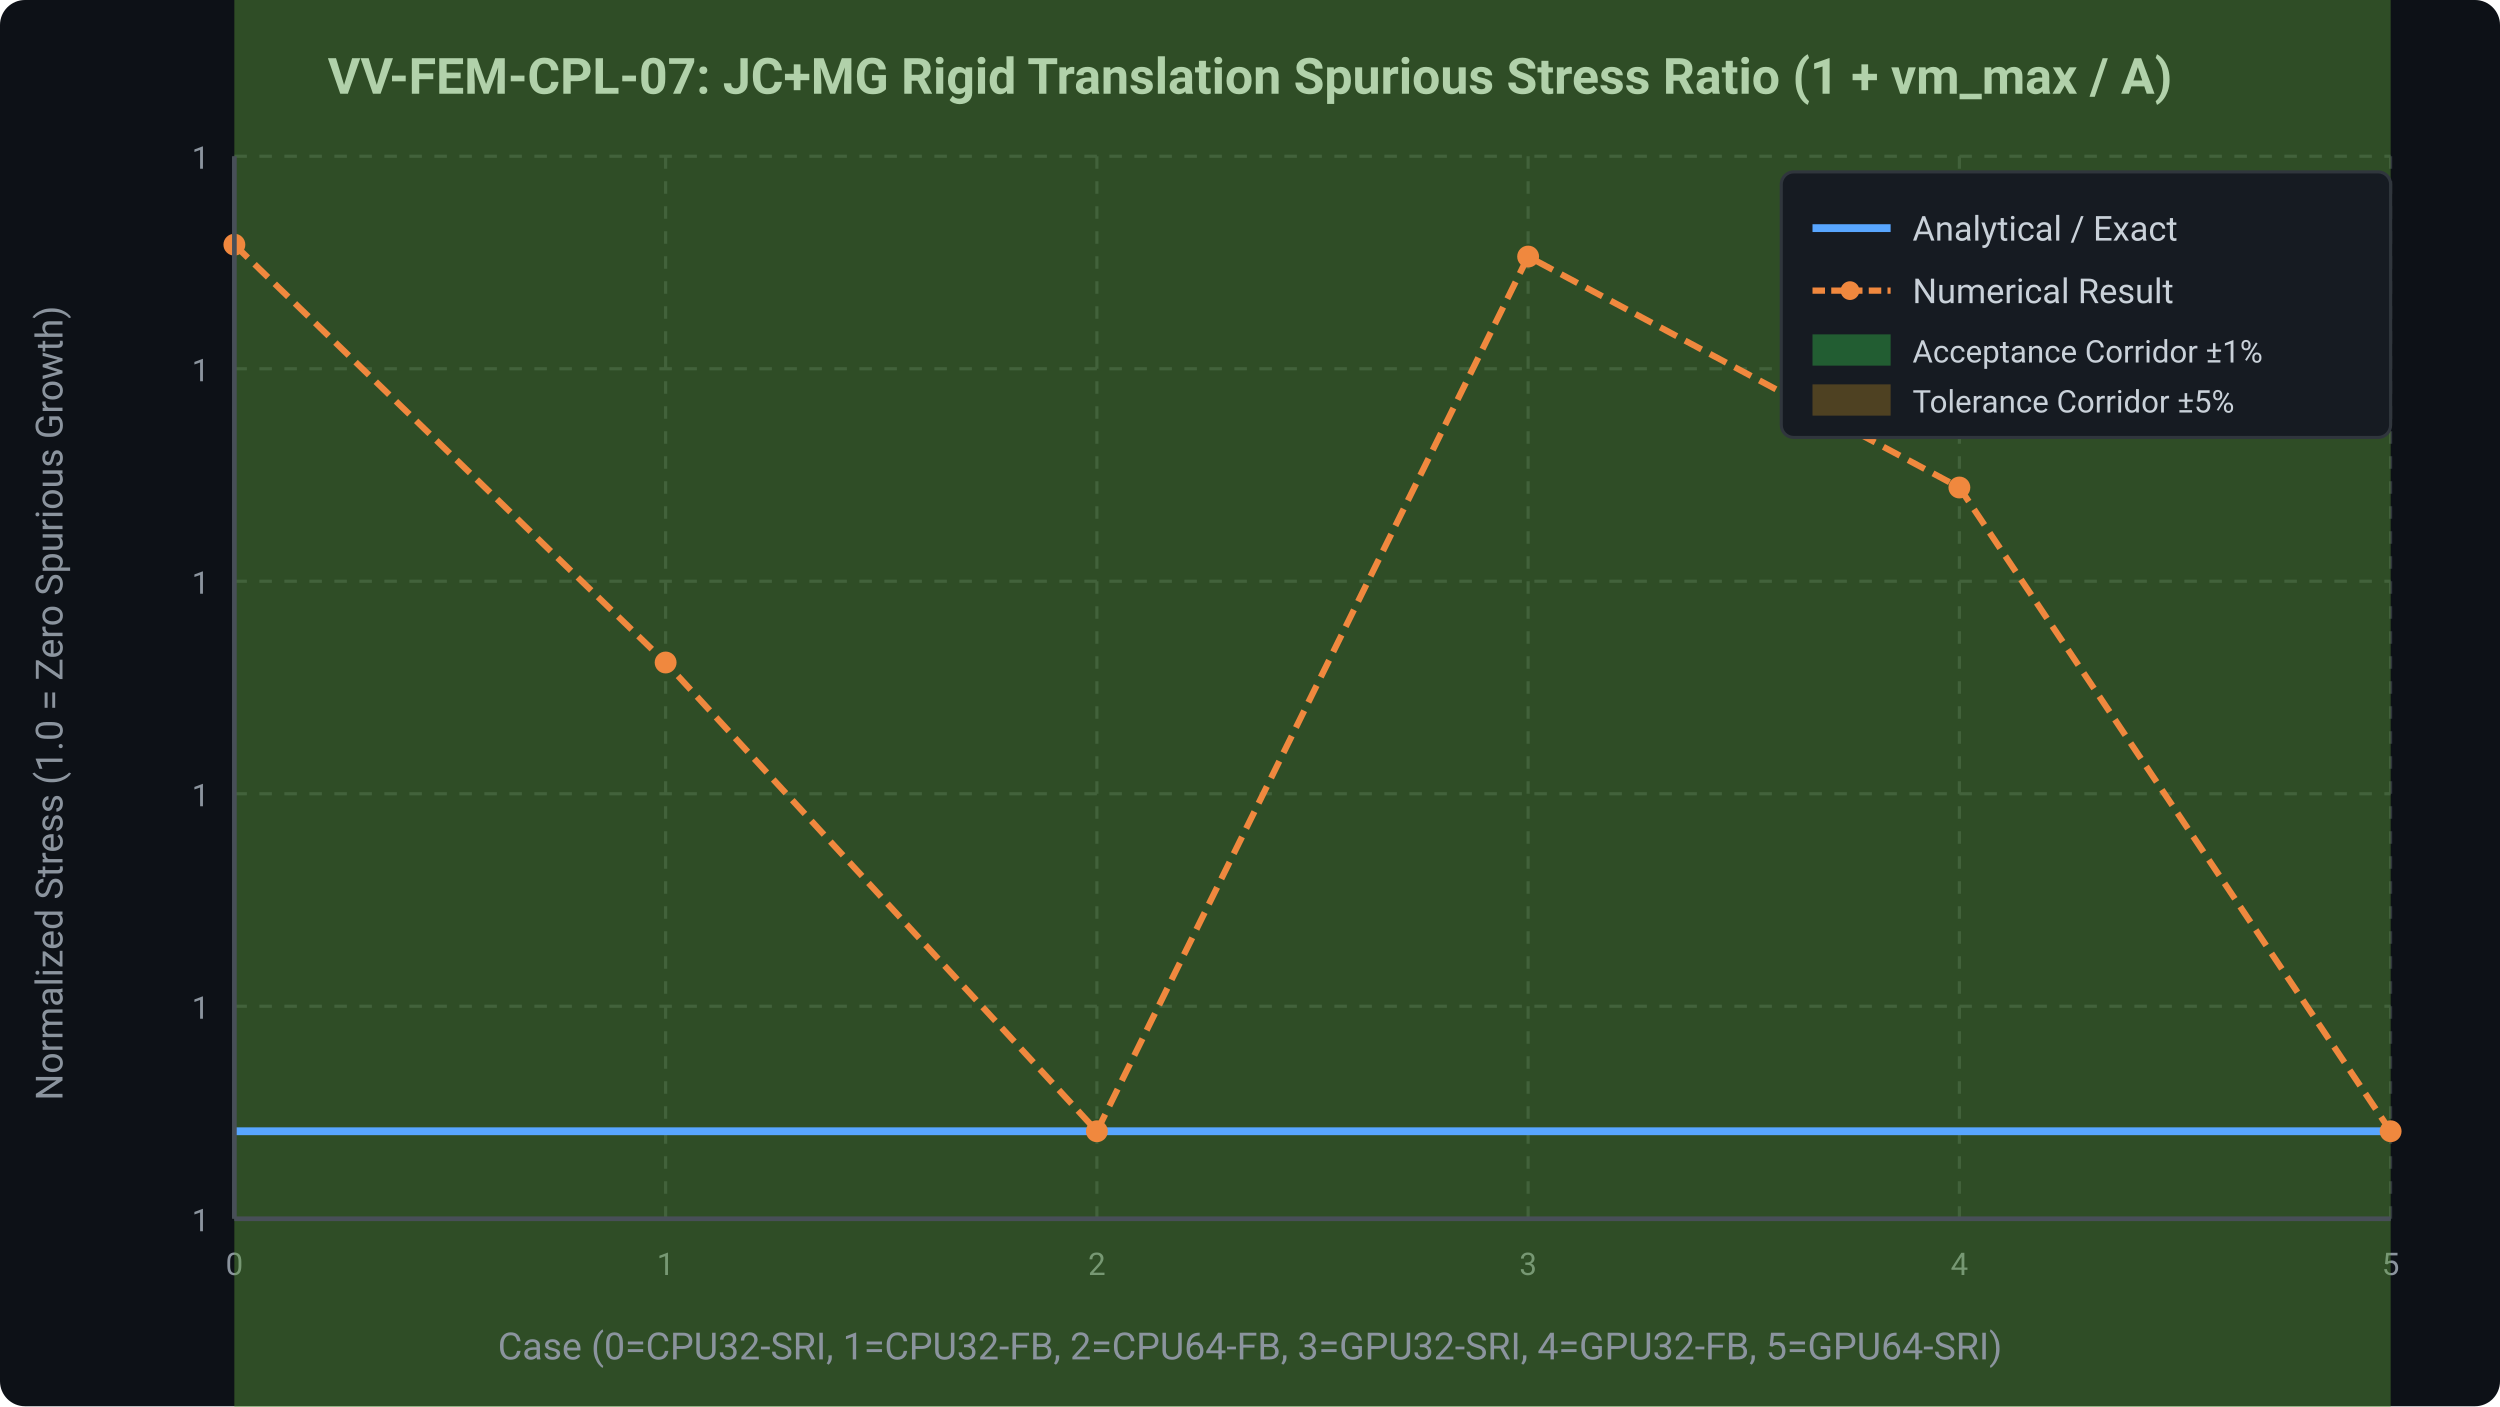
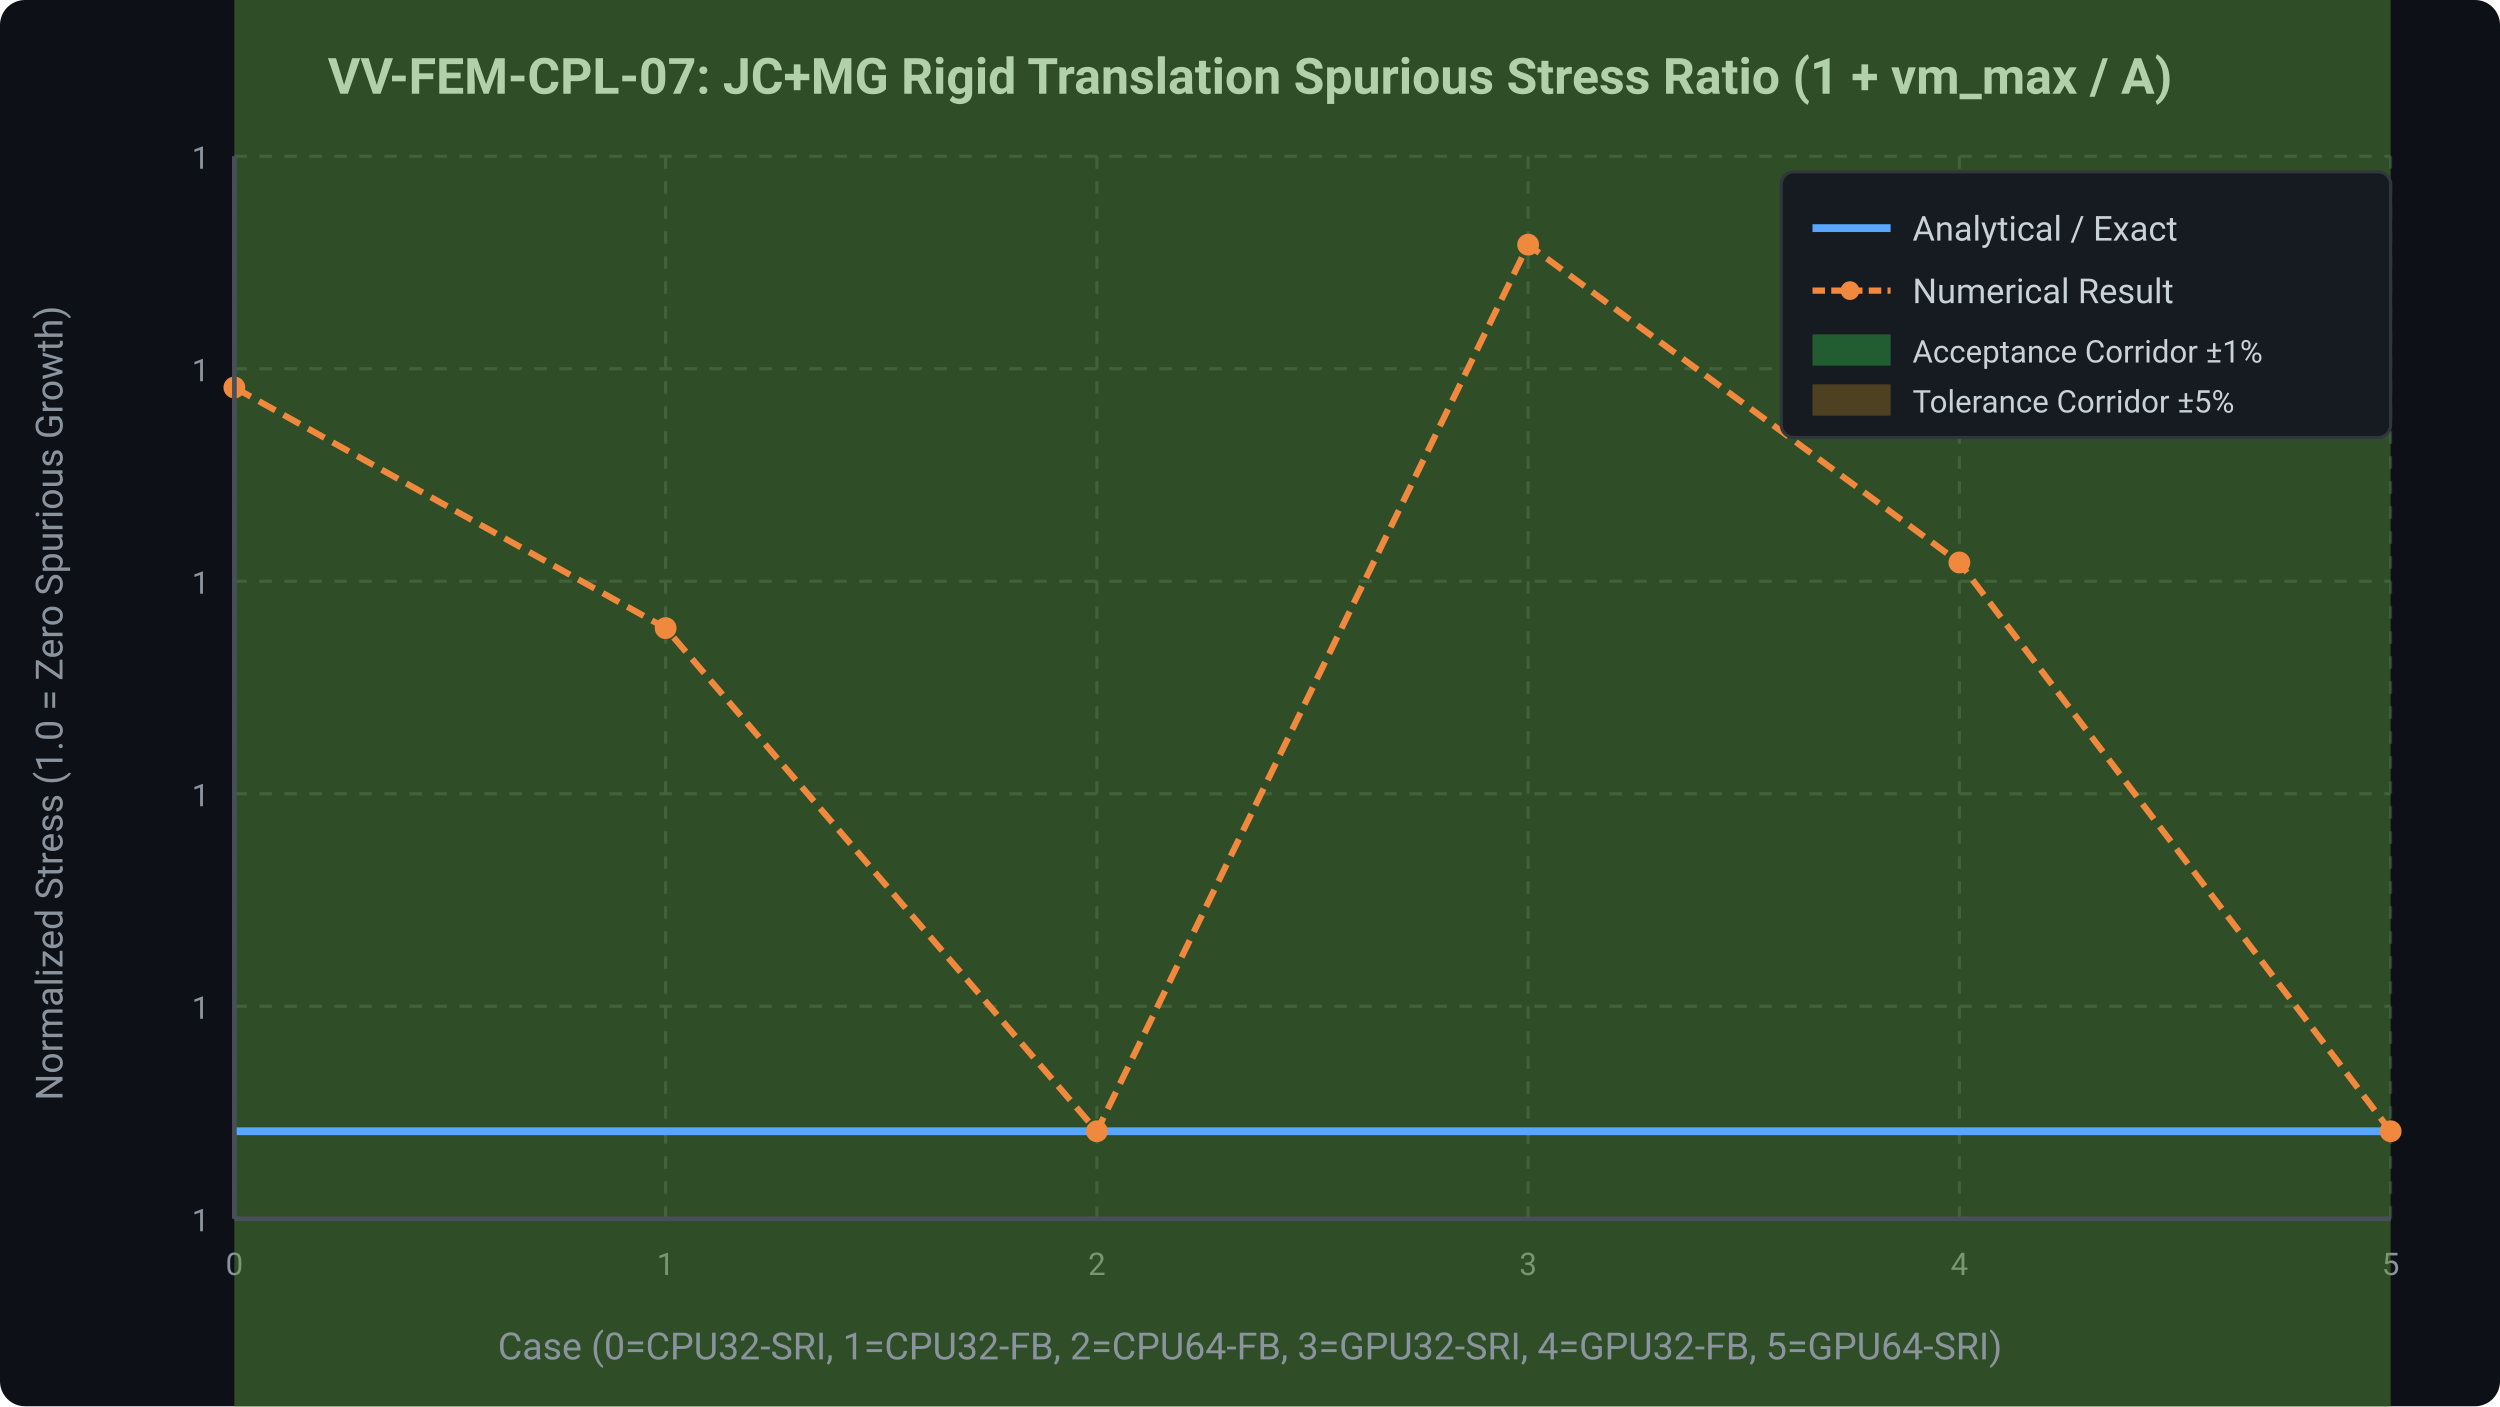
<svg xmlns="http://www.w3.org/2000/svg" viewBox="0 0 800 450" width="800" height="450">
  <style>
    text { font-family: -apple-system, BlinkMacSystemFont, 'Segoe UI', Roboto, Helvetica, Arial, sans-serif; fill: #c9d1d9; }
    .title { font-size: 16px; font-weight: 600; fill: #f0f6fc; }
    .axis-label { font-size: 12px; fill: #8b949e; }
    .tick { font-size: 10px; fill: #8b949e; }
    .grid { stroke: #30363d; stroke-width: 1; stroke-dasharray: 4,4; }
    .axis-line { stroke: #484f58; stroke-width: 1.5; }
    .exact-curve { fill: none; stroke: #58a6ff; stroke-width: 2.5; }
    .num-curve { fill: none; stroke: #f0883e; stroke-width: 2.0; stroke-dasharray: 6,3; }
    .corridor-yellow { fill: rgba(210, 153, 34, 0.18); }
    .corridor-green { fill: rgba(46, 160, 67, 0.30); }
  </style>
  <rect width="800" height="450" fill="#0d1117" rx="8" />
  <text x="400" y="30" text-anchor="middle" class="title">VV-FEM-CPL-07: JC+MG Rigid Translation Spurious Stress Ratio (1 + vm_max / A)</text>
  <line x1="75" y1="390" x2="765" y2="390" class="grid" />
  <text x="67" y="394" text-anchor="end" class="tick">1</text>
  <line x1="75" y1="322" x2="765" y2="322" class="grid" />
  <text x="67" y="326" text-anchor="end" class="tick">1</text>
  <line x1="75" y1="254" x2="765" y2="254" class="grid" />
  <text x="67" y="258" text-anchor="end" class="tick">1</text>
  <line x1="75" y1="186" x2="765" y2="186" class="grid" />
  <text x="67" y="190" text-anchor="end" class="tick">1</text>
  <line x1="75" y1="118" x2="765" y2="118" class="grid" />
  <text x="67" y="122" text-anchor="end" class="tick">1</text>
  <line x1="75" y1="50" x2="765" y2="50" class="grid" />
  <text x="67" y="54" text-anchor="end" class="tick">1</text>
  <line x1="75" y1="50" x2="75" y2="390" class="grid" />
  <text x="75" y="408" text-anchor="middle" class="tick">0</text>
  <line x1="213" y1="50" x2="213" y2="390" class="grid" />
  <text x="213" y="408" text-anchor="middle" class="tick">1</text>
  <line x1="351" y1="50" x2="351" y2="390" class="grid" />
  <text x="351" y="408" text-anchor="middle" class="tick">2</text>
  <line x1="489" y1="50" x2="489" y2="390" class="grid" />
  <text x="489" y="408" text-anchor="middle" class="tick">3</text>
  <line x1="627" y1="50" x2="627" y2="390" class="grid" />
  <text x="627" y="408" text-anchor="middle" class="tick">4</text>
  <line x1="765" y1="50" x2="765" y2="390" class="grid" />
  <text x="765" y="408" text-anchor="middle" class="tick">5</text>
-   <path class="corridor-yellow" d="M 75 -7.34e+03 L 213 -7.34e+03 L 351 -7.34e+03 L 489 -7.34e+03 L 627 -7.34e+03 L 765 -7.34e+03 L 765 8.06e+03 L 627 8.06e+03 L 489 8.06e+03 L 351 8.06e+03 L 213 8.06e+03 L 75 8.06e+03 Z" />
-   <path class="corridor-green" d="M 75 -1.18e+03 L 213 -1.18e+03 L 351 -1.18e+03 L 489 -1.18e+03 L 627 -1.18e+03 L 765 -1.18e+03 L 765 1.9e+03 L 627 1.9e+03 L 489 1.9e+03 L 351 1.9e+03 L 213 1.9e+03 L 75 1.9e+03 Z" />
+   <path class="corridor-yellow" d="M 75 -7.25e+03 L 213 -7.25e+03 L 351 -7.25e+03 L 489 -7.25e+03 L 627 -7.25e+03 L 765 -7.25e+03 L 765 7.97e+03 L 627 7.97e+03 L 489 7.97e+03 L 351 7.97e+03 L 213 7.97e+03 L 75 7.97e+03 Z" />
+   <path class="corridor-green" d="M 75 -1.16e+03 L 213 -1.16e+03 L 351 -1.16e+03 L 489 -1.16e+03 L 627 -1.16e+03 L 765 -1.16e+03 L 765 1.88e+03 L 627 1.88e+03 L 489 1.88e+03 L 351 1.88e+03 L 213 1.88e+03 L 75 1.88e+03 Z" />
  <path class="exact-curve" d="M 75 362 L 213 362 L 351 362 L 489 362 L 627 362 L 765 362 " />
-   <path class="num-curve" d="M 75 78.3 L 213 212 L 351 362 L 489 82.1 L 627 156 L 765 362 " />
-   <circle cx="75" cy="78.3" r="3.5" fill="#f0883e" />
-   <circle cx="213" cy="212" r="3.5" fill="#f0883e" />
+   <path class="num-curve" d="M 75 124 L 213 201 L 351 362 L 489 78.3 L 627 180 L 765 362 " />
+   <circle cx="75" cy="124" r="3.5" fill="#f0883e" />
+   <circle cx="213" cy="201" r="3.5" fill="#f0883e" />
  <circle cx="351" cy="362" r="3.5" fill="#f0883e" />
-   <circle cx="489" cy="82.1" r="3.5" fill="#f0883e" />
-   <circle cx="627" cy="156" r="3.5" fill="#f0883e" />
+   <circle cx="489" cy="78.3" r="3.5" fill="#f0883e" />
+   <circle cx="627" cy="180" r="3.5" fill="#f0883e" />
  <circle cx="765" cy="362" r="3.5" fill="#f0883e" />
  <line x1="75" y1="390" x2="765" y2="390" class="axis-line" />
  <line x1="75" y1="50" x2="75" y2="390" class="axis-line" />
  <text x="400" y="435" text-anchor="middle" class="axis-label">Case (0=CPU32-SRI, 1=CPU32-FB, 2=CPU64-FB, 3=GPU32-SRI, 4=GPU32-FB, 5=GPU64-SRI)</text>
  <text x="20" y="225" text-anchor="middle" transform="rotate(-90 20 225)" class="axis-label">Normalized Stress (1.0 = Zero Spurious Growth)</text>
  <rect x="570" y="55" width="195" height="85" fill="#161b22" stroke="#30363d" rx="4" />
  <line x1="580" y1="73" x2="605" y2="73" stroke="#58a6ff" stroke-width="2.5" />
  <text x="612" y="77" font-size="11">Analytical / Exact</text>
  <line x1="580" y1="93" x2="605" y2="93" stroke="#f0883e" stroke-width="2.0" stroke-dasharray="4,2" />
  <circle cx="592" cy="93" r="3" fill="#f0883e" />
  <text x="612" y="97" font-size="11">Numerical Result</text>
  <rect x="580" y="107" width="25" height="10" fill="rgba(46,160,67,0.5)" />
  <text x="612" y="116" font-size="10">Acceptance Corridor ±1%</text>
  <rect x="580" y="123" width="25" height="10" fill="rgba(210,153,34,0.3)" />
  <text x="612" y="132" font-size="10">Tolerance Corridor ±5%</text>
</svg>
